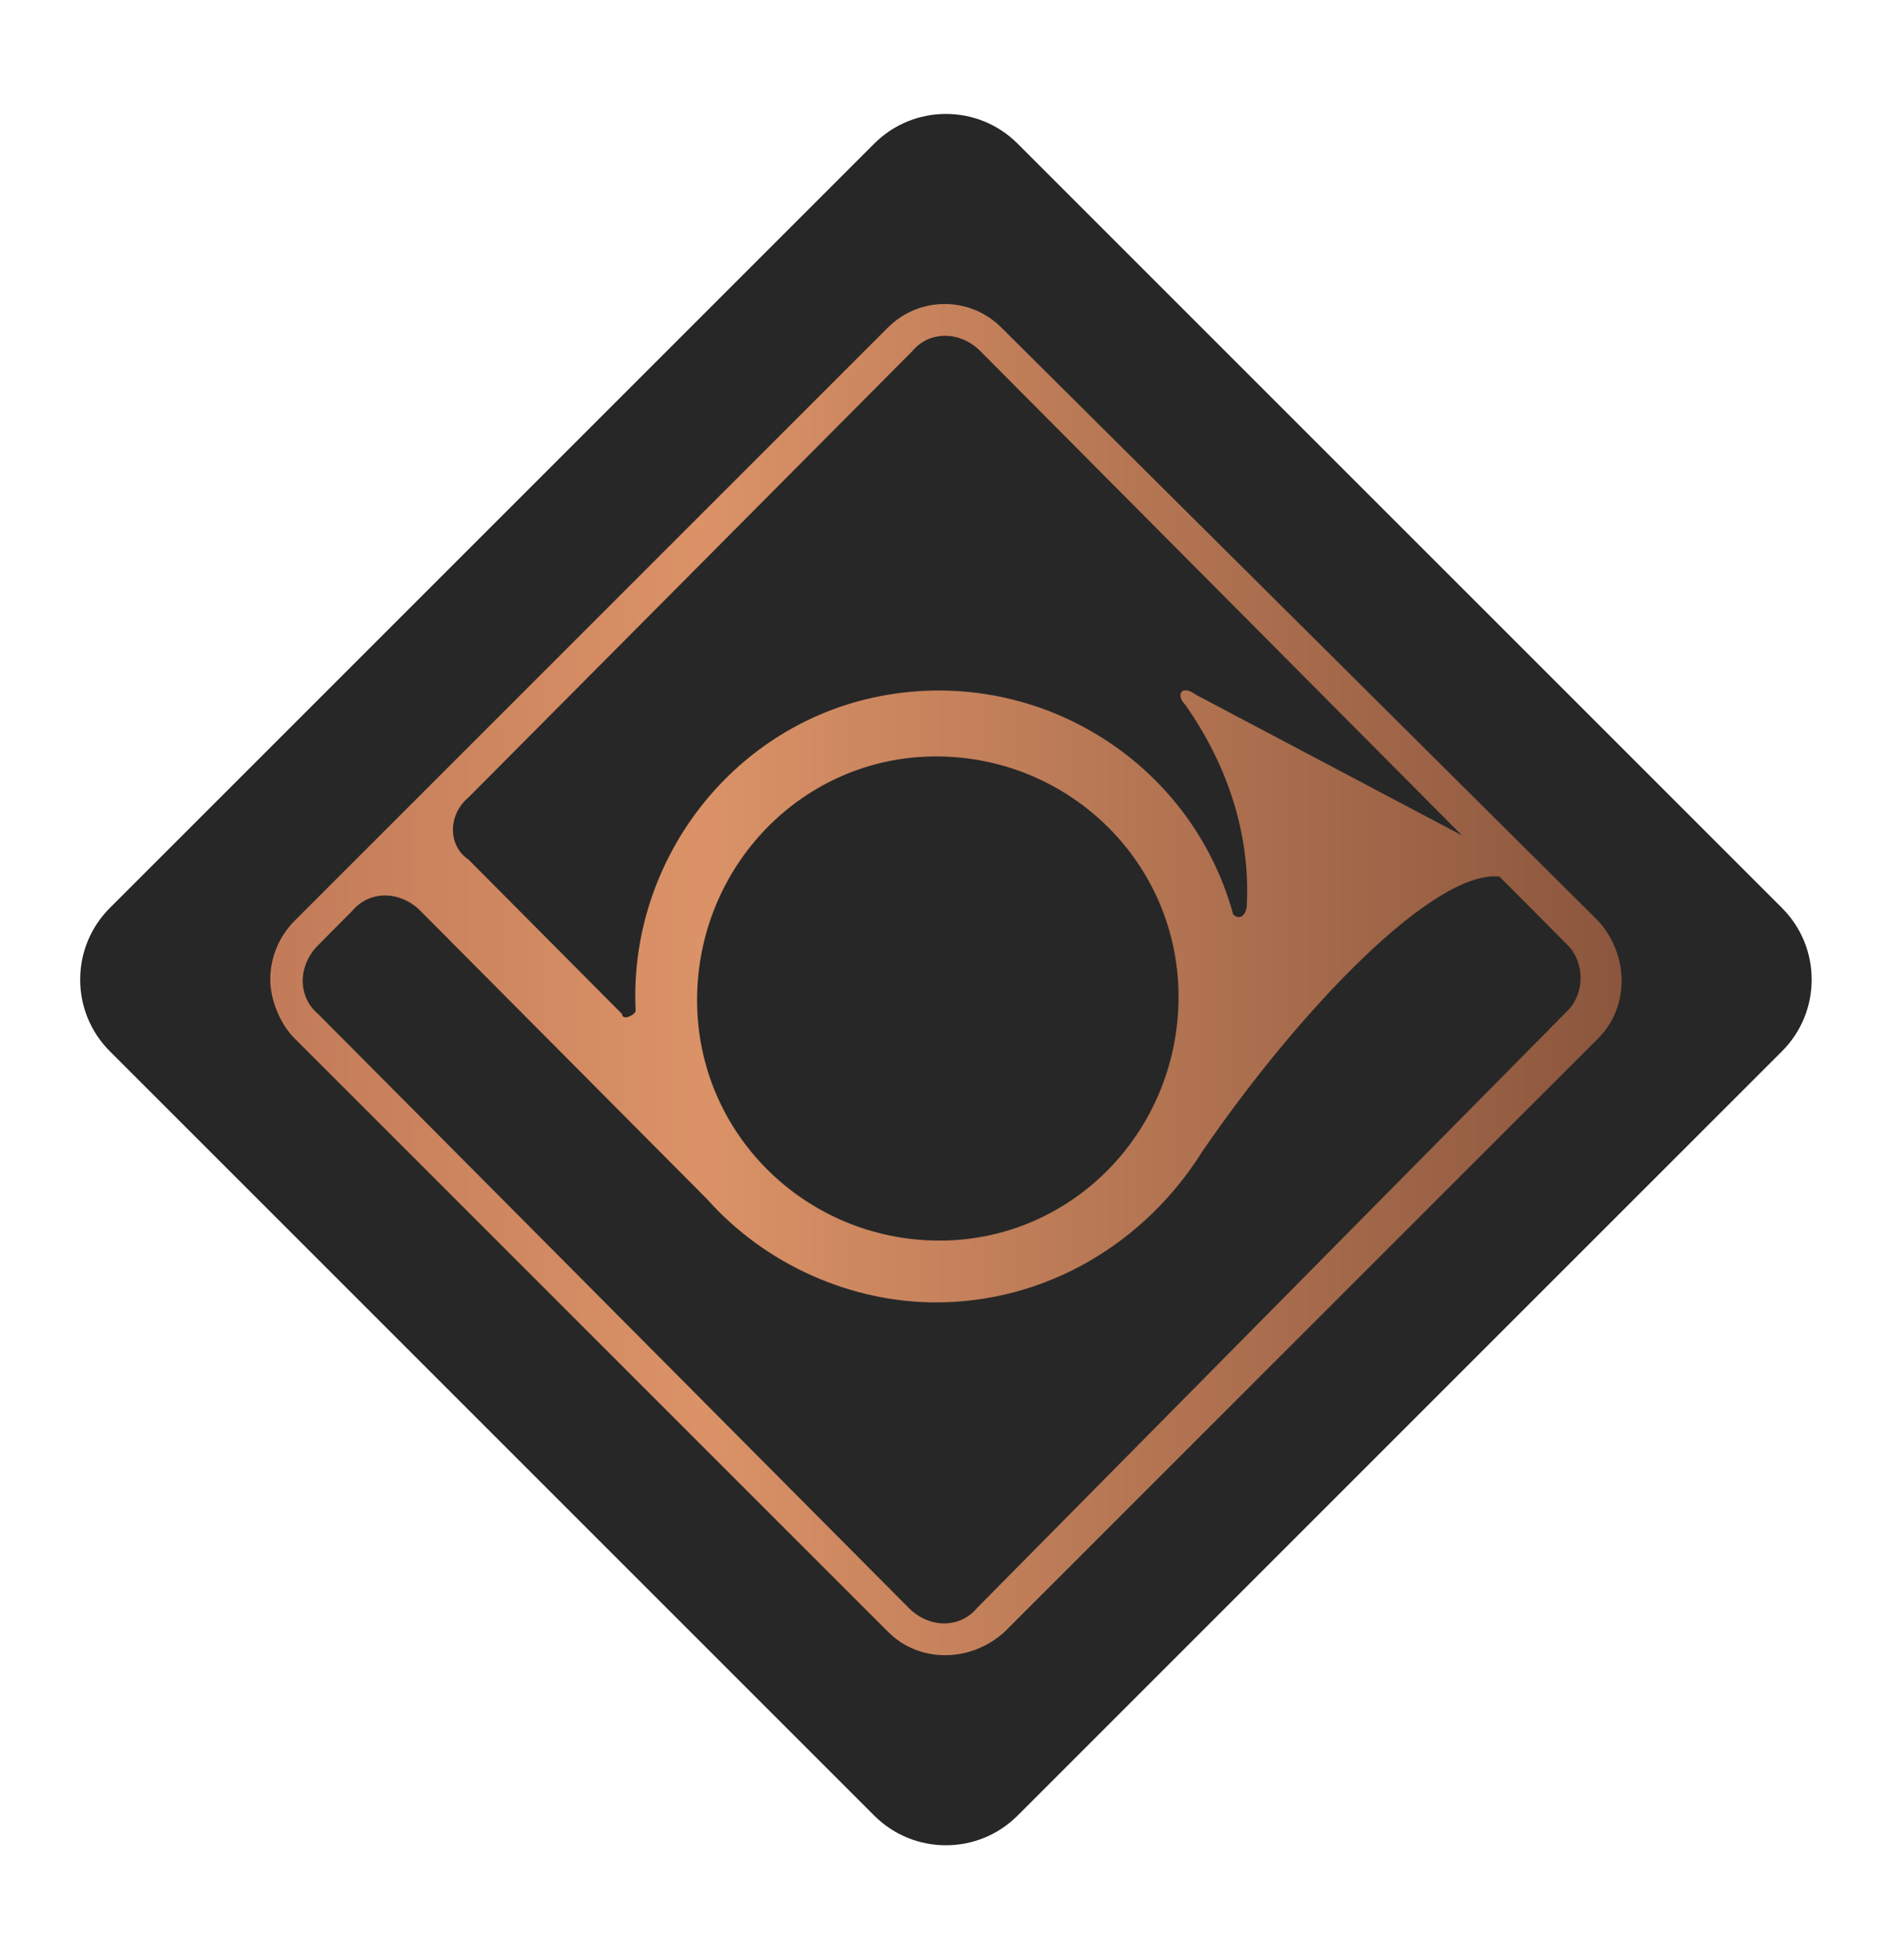
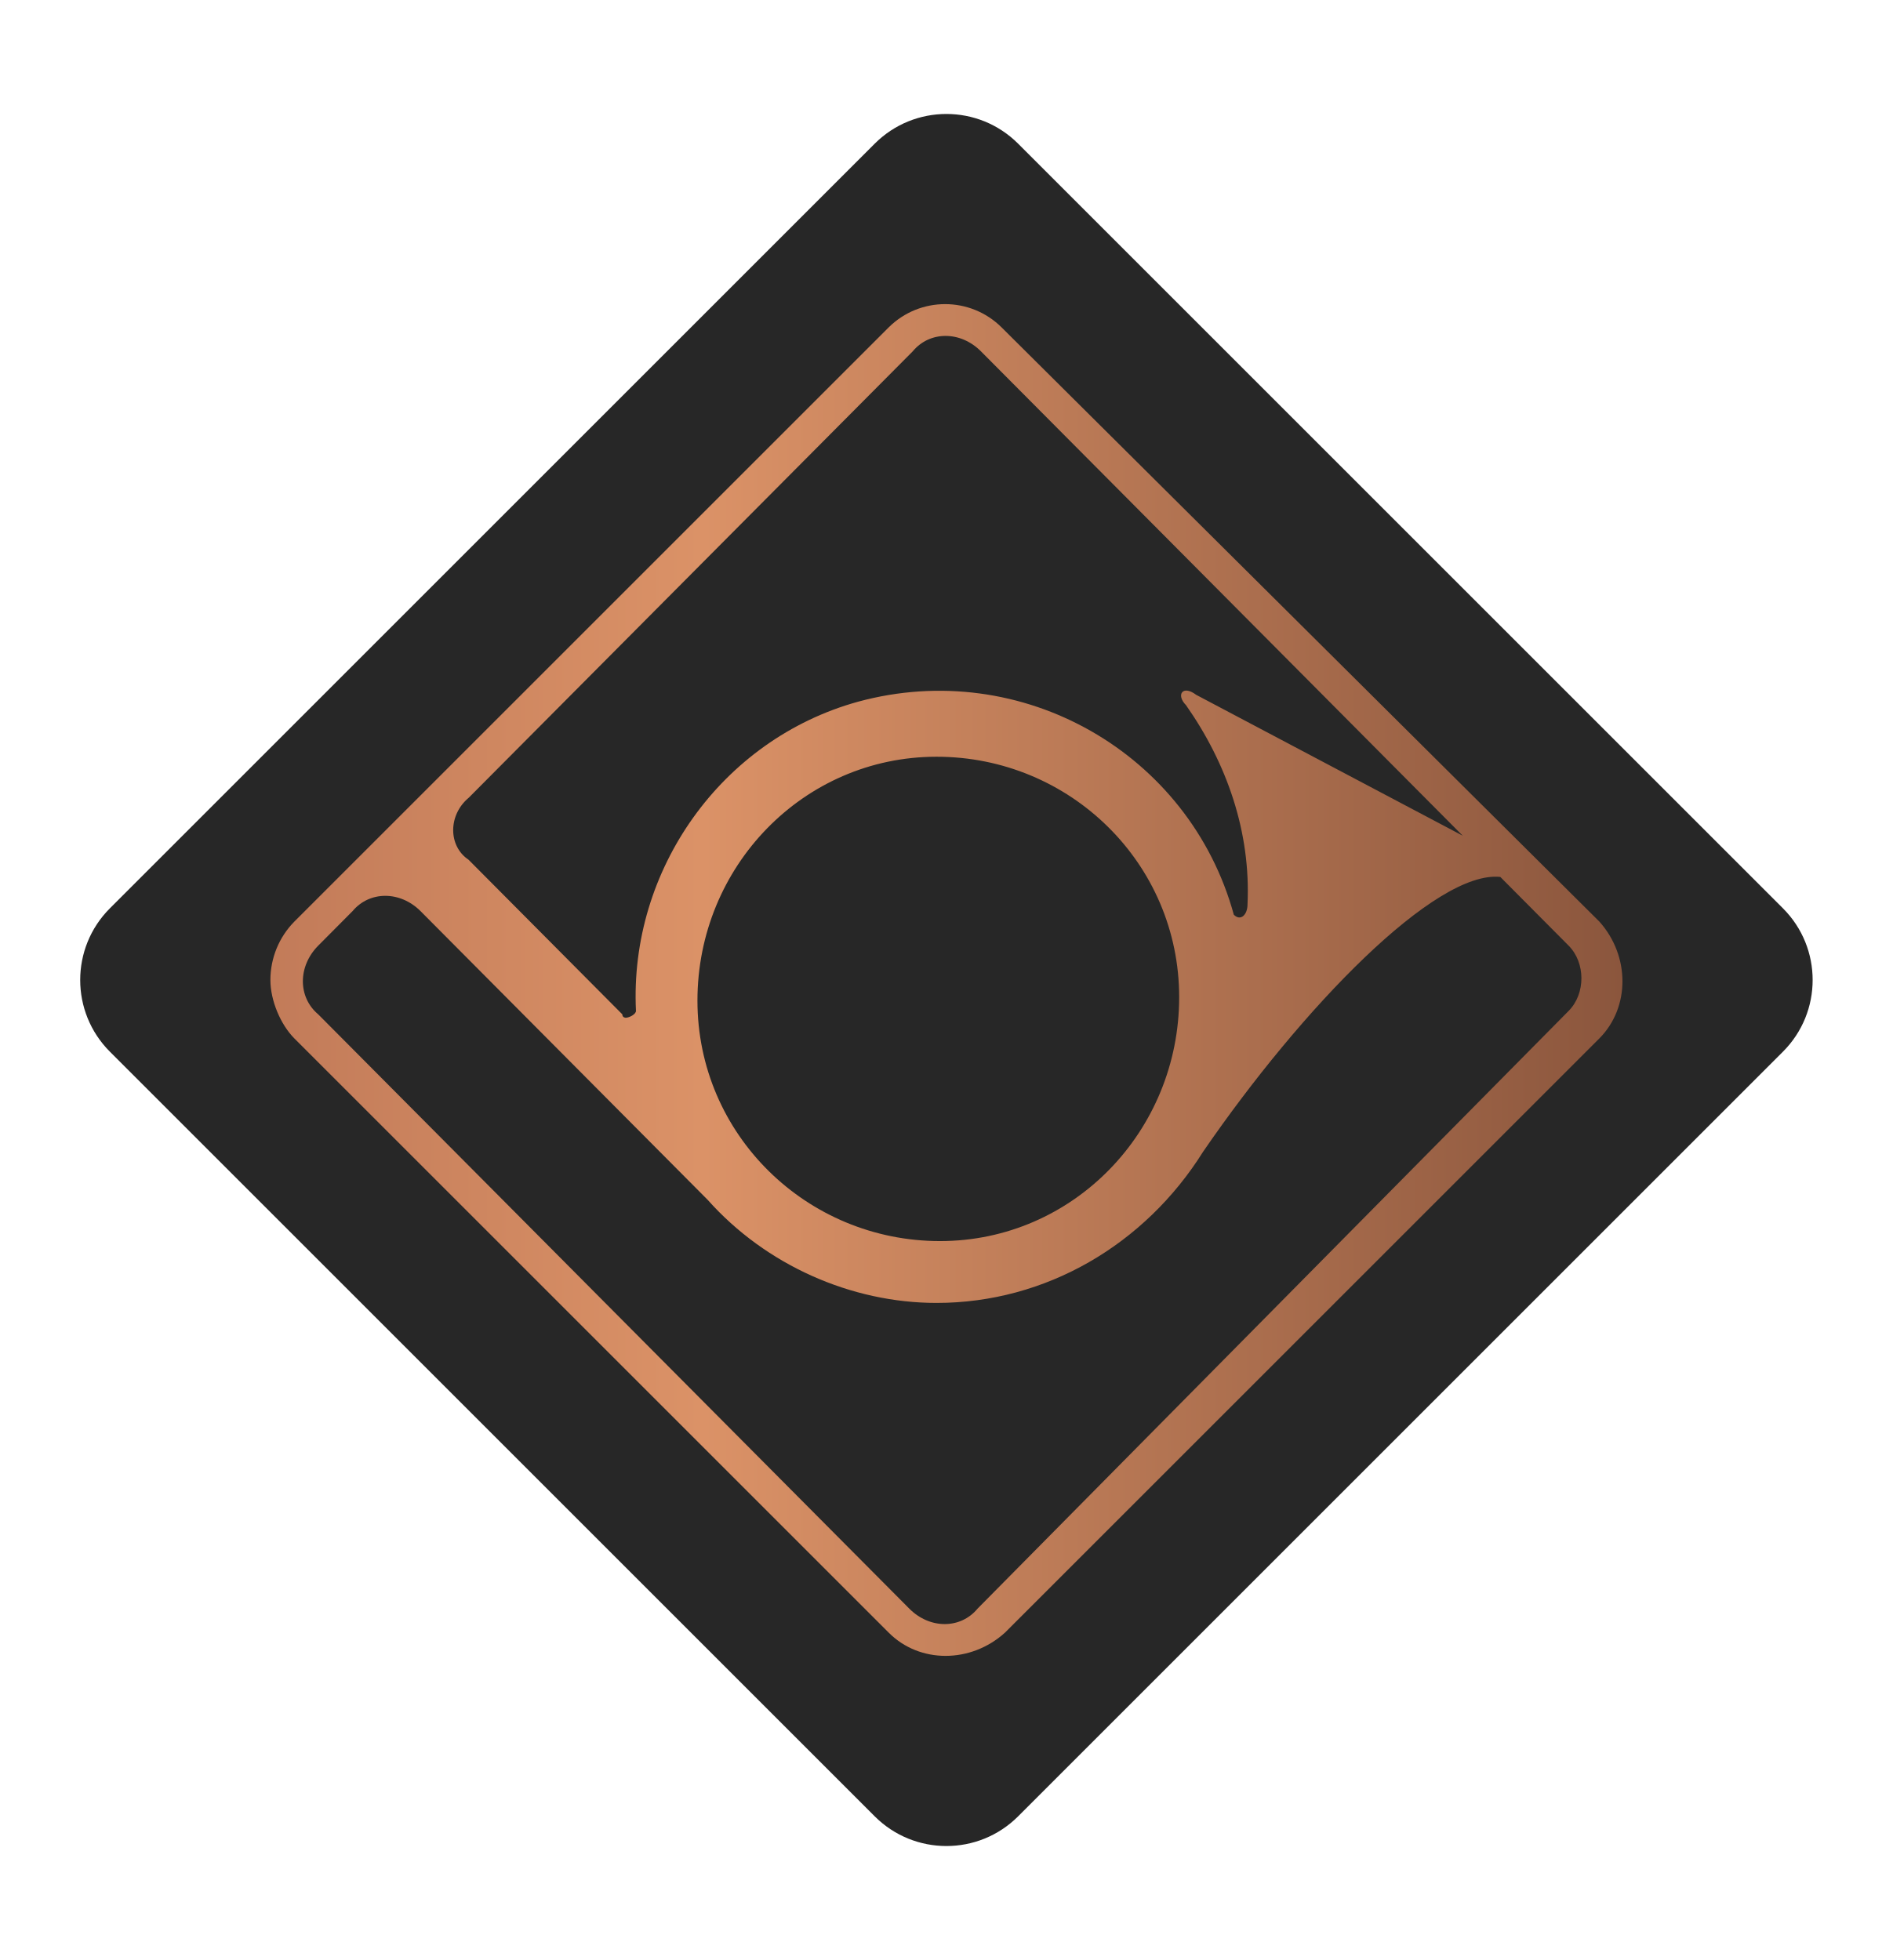
- <svg xmlns="http://www.w3.org/2000/svg" width="560" height="580" viewBox="0 0 56 58">
+ <svg xmlns="http://www.w3.org/2000/svg" width="56" height="58" viewBox="0 0 56 58">
  <defs>
    <linearGradient id="a">
      <stop offset="0%" stop-color="#C27B59" />
      <stop offset="32%" stop-color="#DB9267" />
      <stop offset="100%" stop-color="#8B563D" />
    </linearGradient>
  </defs>
  <rect width="38" height="38" x="9" y="10" fill="#272727" rx="3" transform="rotate(-45 28 29)" />
  <path fill="url(#a)" d="M26.294 9.686L8.708 27.272A2.46 2.46 0 008 29c0 .61.303 1.321.708 1.728l17.586 17.586c.91.915 2.426.915 3.437 0l17.587-17.586c.91-.915.91-2.44 0-3.456L29.63 9.686a2.37 2.37 0 00-3.336 0zM13.862 23.612l13.14-13.214c.505-.61 1.415-.61 2.021 0L43.275 24.73l-7.884-4.168c-.404-.305-.606 0-.303.305 1.213 1.728 1.92 3.761 1.82 5.896 0 .305-.203.508-.405.305-1.314-4.778-6.267-7.624-11.118-6.303-4.043 1.118-6.772 4.981-6.57 9.149 0 .102-.202.203-.303.203 0 0-.101 0-.101-.101l-4.549-4.575c-.606-.406-.606-1.321 0-1.83-.1 0-.1 0 0 0zm21.024 5.896c0 3.965-3.134 7.218-7.076 7.218-3.941 0-7.176-3.152-7.176-7.116 0-3.965 3.134-7.217 7.075-7.217 3.942 0 7.177 3.15 7.177 7.115zm-24.46-2.541c.505-.61 1.415-.61 2.021 0l8.49 8.539c1.719 1.931 4.246 3.05 6.772 3.05 3.235 0 6.166-1.729 7.884-4.473 2.931-4.27 6.873-8.336 8.794-8.133l2.021 2.033c.505.509.505 1.424 0 1.932L28.922 47.602c-.505.61-1.415.61-2.021 0L9.415 30.017c-.606-.509-.606-1.424 0-2.034l1.01-1.016z" />
</svg>
